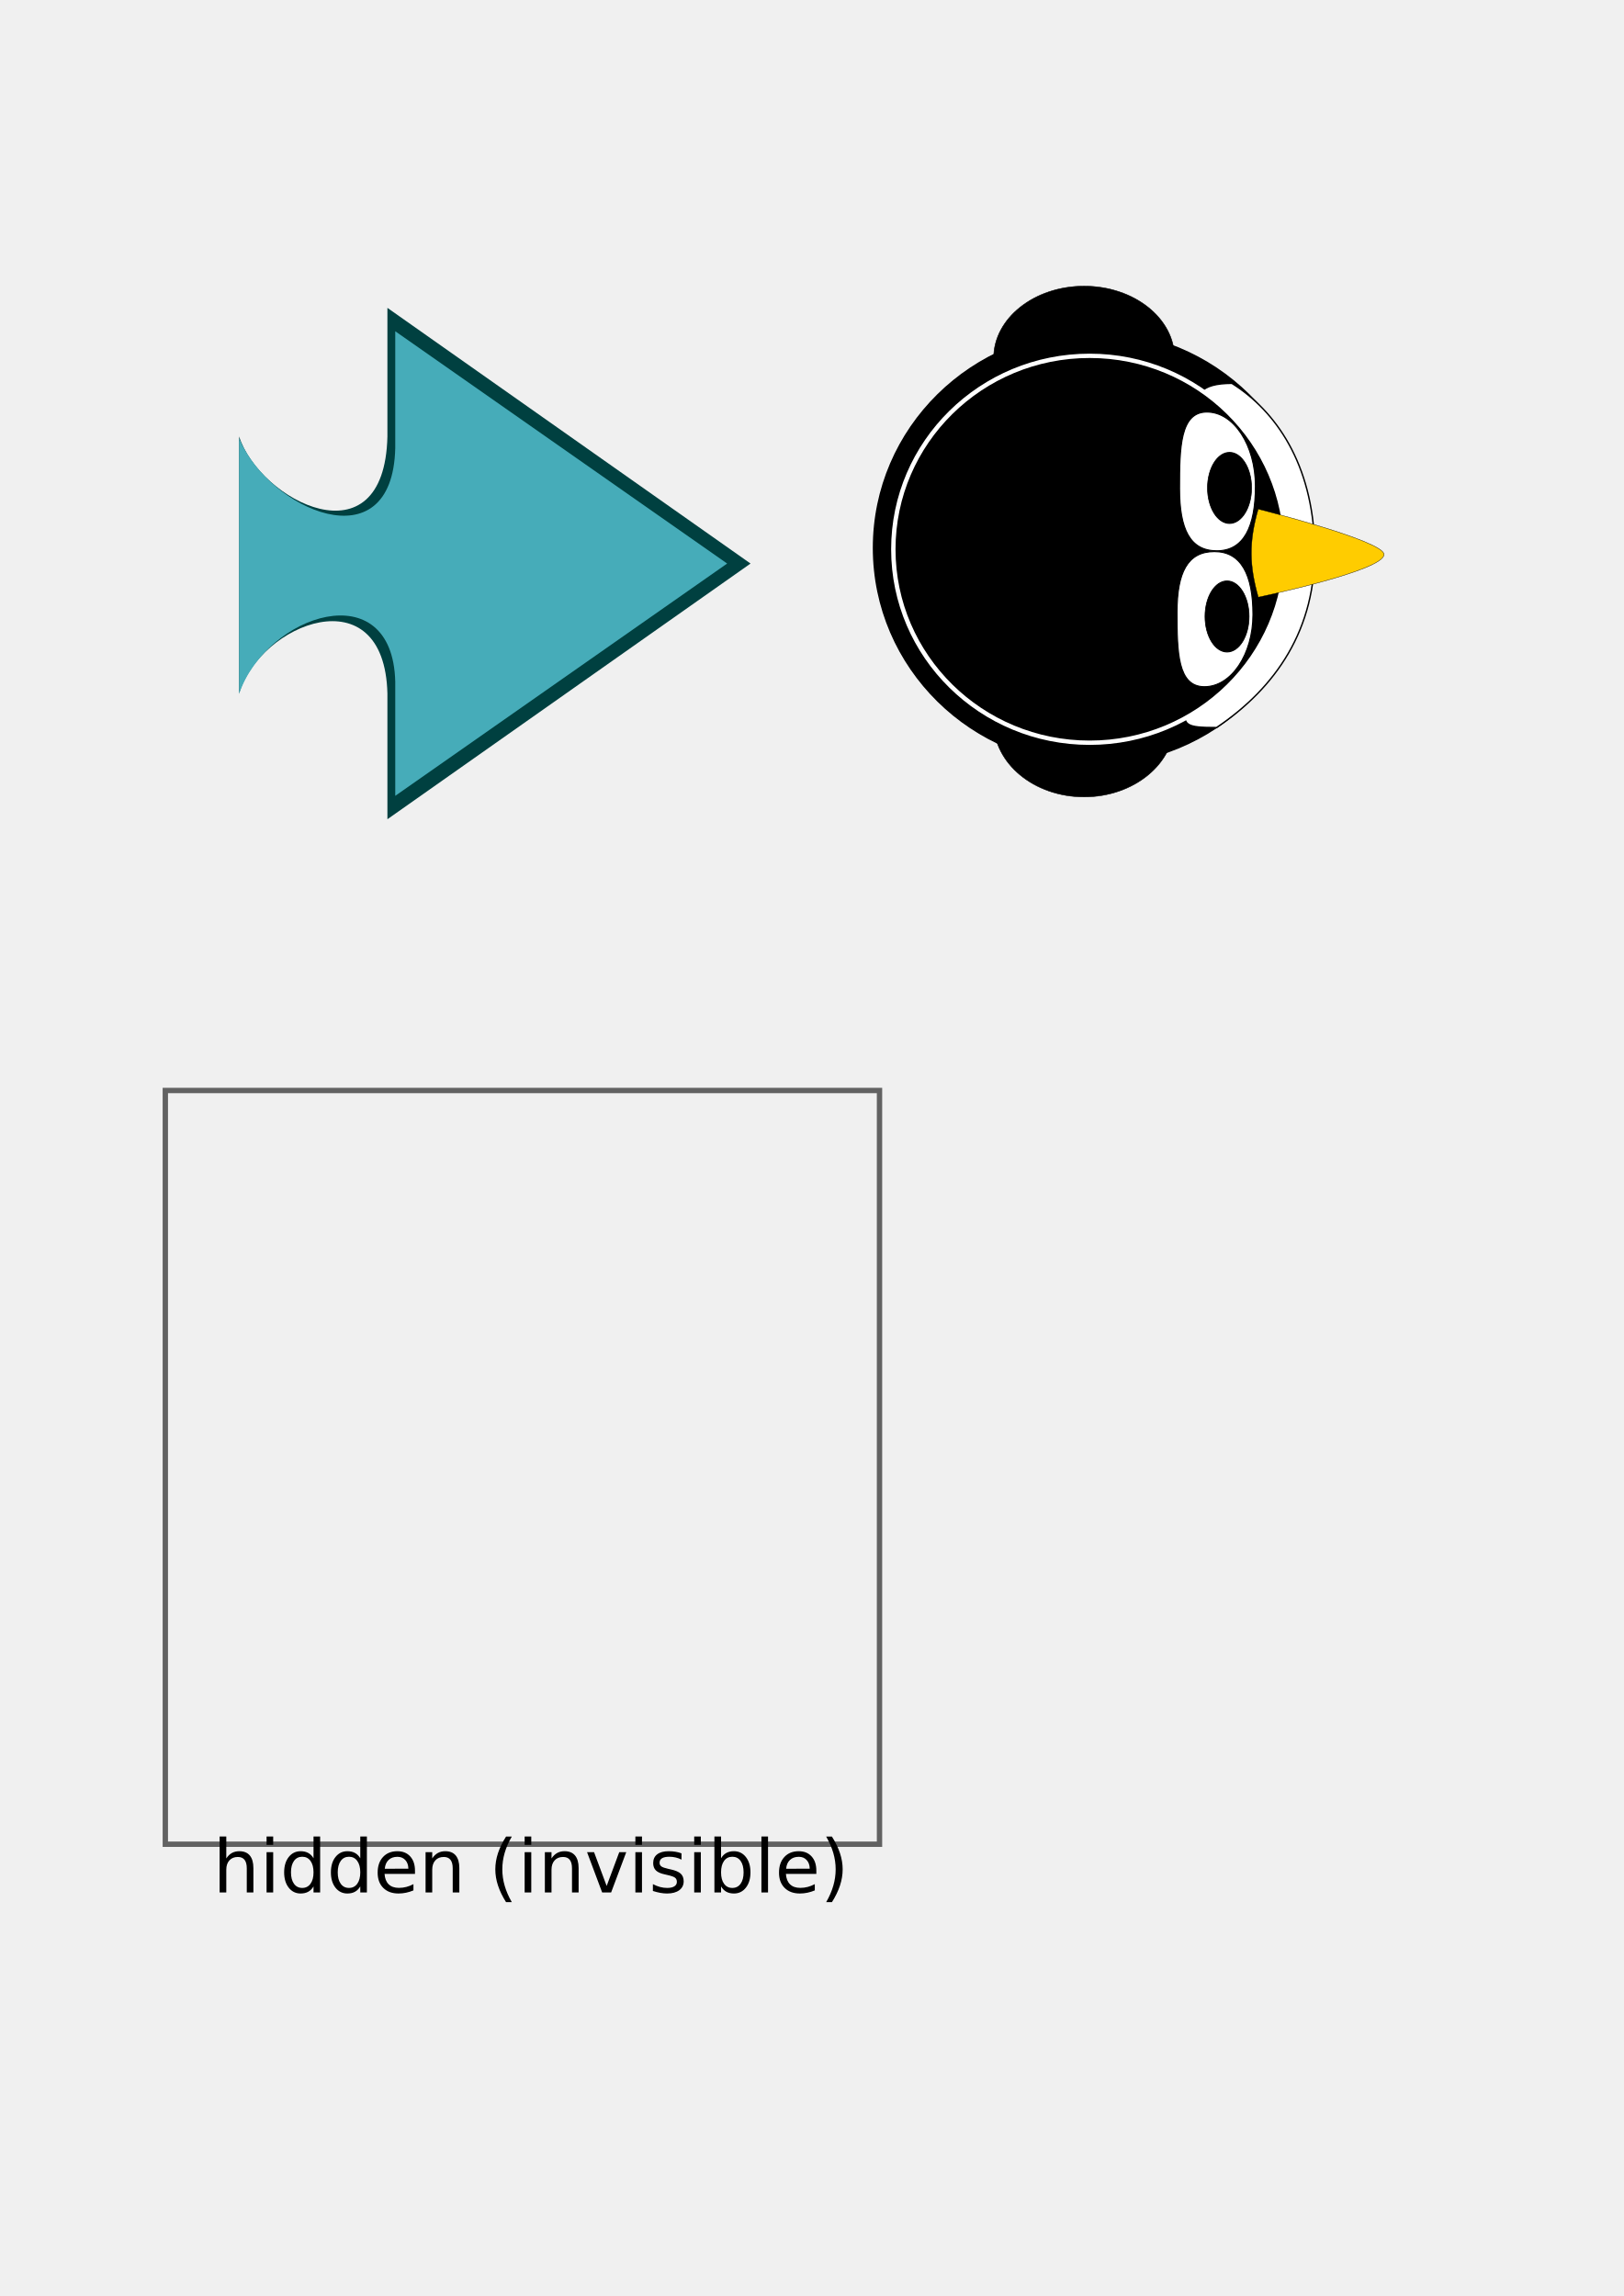
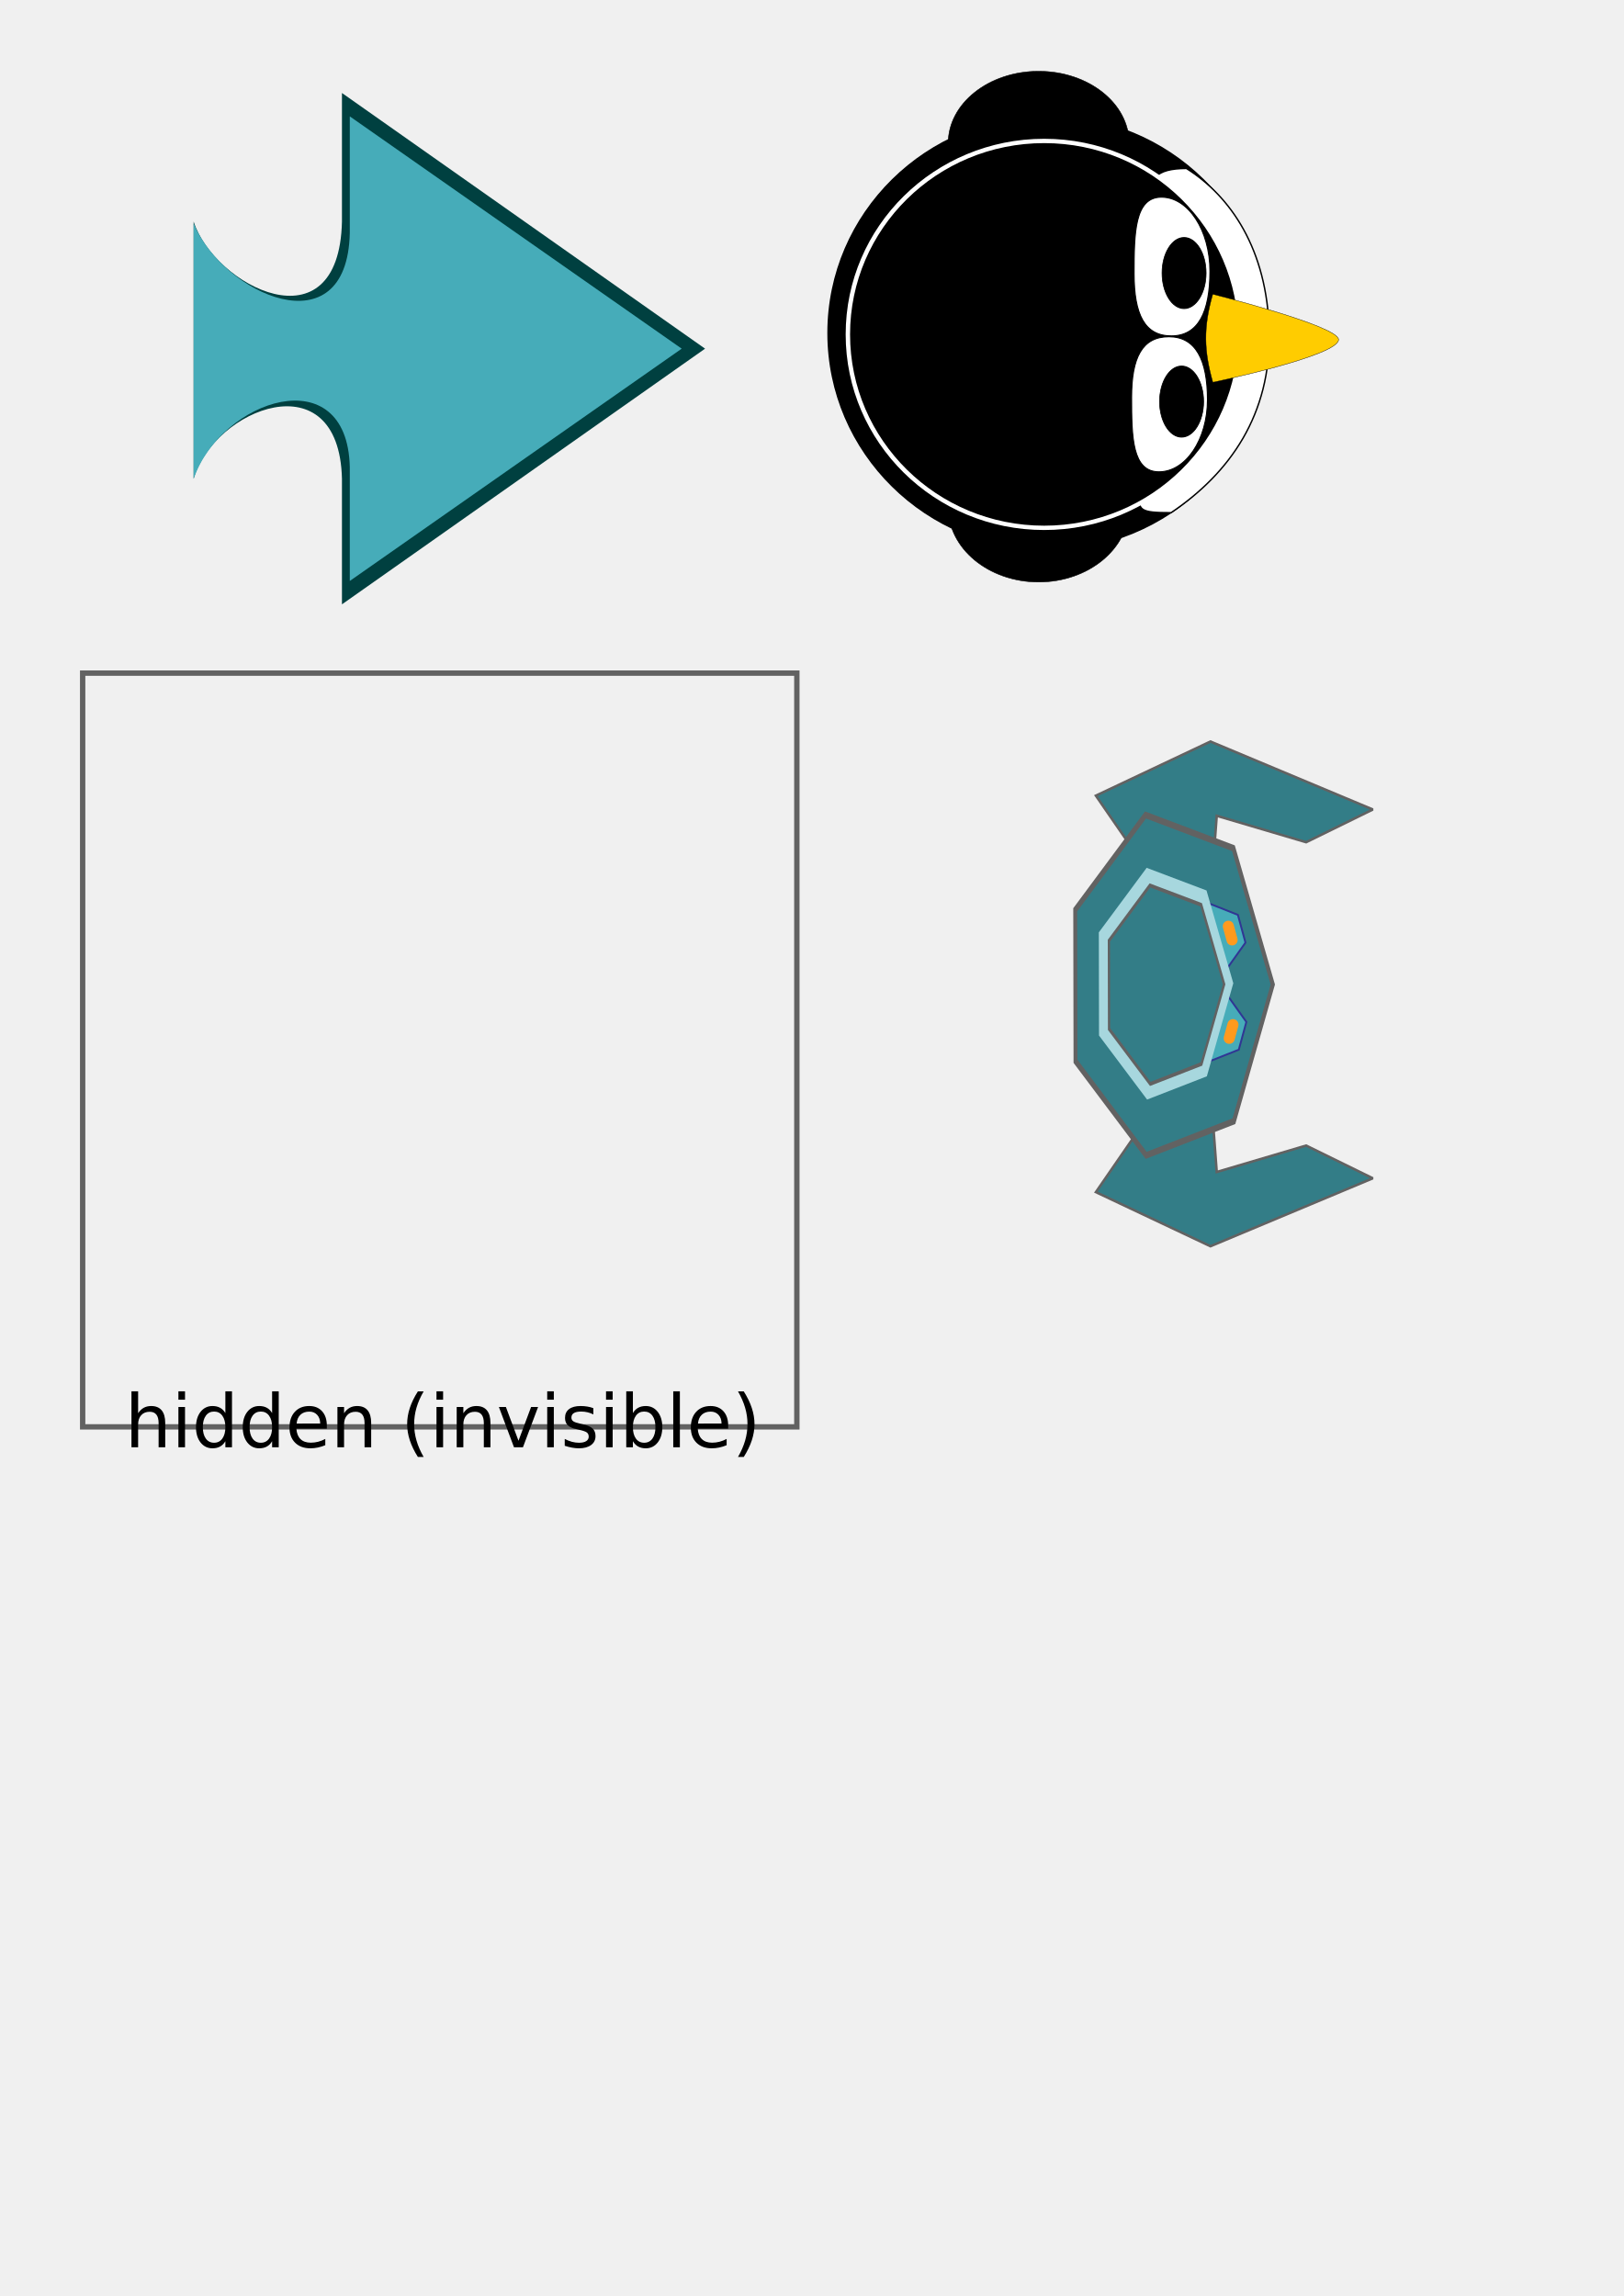
<svg xmlns="http://www.w3.org/2000/svg" width="595.276pt" height="841.89pt">
  <defs>
  </defs>
  <g id="pynguin">
-     <path id="path2844" fill="#000000" fill-opacity="1" fill-rule="nonzero" stroke="#000000" stroke-opacity="1" stroke-width="0.731" stroke-linecap="butt" stroke-linejoin="miter" stroke-miterlimit="4" d="M225.714 112.857C225.714 175.186 175.186 225.714 112.857 225.714C50.528 225.714 0 175.186 0 112.857C0 50.528 50.528 0 112.857 0C175.186 0 225.714 50.528 225.714 112.857Z" transform="matrix(0 0.938718 -0.95236 0 641.95 161.934)" />
-     <path id="path2831" fill="#000000" fill-opacity="1" fill-rule="nonzero" stroke="#000000" stroke-opacity="1" stroke-width="0.731" stroke-linecap="butt" stroke-linejoin="miter" stroke-miterlimit="4" d="M225.714 112.857C225.714 175.186 175.186 225.714 112.857 225.714C50.528 225.714 0 175.186 0 112.857C0 50.528 50.528 0 112.857 0C175.186 0 225.714 50.528 225.714 112.857Z" transform="matrix(0 0.323684 -0.391678 0 574.145 316.562)" />
-     <path id="path2829" fill="#000000" fill-opacity="1" fill-rule="nonzero" stroke="#000000" stroke-opacity="1" stroke-width="0.731" stroke-linecap="butt" stroke-linejoin="miter" stroke-miterlimit="4" d="M225.714 112.857C225.714 175.186 175.186 225.714 112.857 225.714C50.528 225.714 0 175.186 0 112.857C0 50.528 50.528 0 112.857 0C175.186 0 225.714 50.528 225.714 112.857Z" transform="matrix(0 0.311823 -0.391699 0 574.147 139.88)" />
-     <path id="path2861" fill="#ffffff" fill-opacity="1" fill-rule="nonzero" stroke="#000000" stroke-opacity="1" stroke-width="0.731" stroke-linecap="butt" stroke-linejoin="miter" stroke-miterlimit="4" d="M179.286 50.389C179.286 82.145 175.177 57.889 97.857 57.889C20.537 57.889 0.227 74.578 0 42.532C14.286 20.061 41.971 0.99 85 0.032C128.029 -0.927 158.571 20.061 179.286 50.389Z" transform="matrix(0 0.938718 -0.95236 0 642.66 187.413)" />
-     <g id="g2853" transform="translate(435.607, 172.909)">
+     <path id="path2844" fill="#000000" fill-opacity="1" fill-rule="nonzero" stroke="#000000" stroke-opacity="1" stroke-width="0.731" stroke-linecap="butt" stroke-linejoin="miter" stroke-miterlimit="4" d="M225.714 112.857C225.714 175.186 175.186 225.714 112.857 225.714C50.528 225.714 0 175.186 0 112.857C0 50.528 50.528 0 112.857 0C175.186 0 225.714 50.528 225.714 112.857Z" transform="matrix(0 0.938718 -0.95236 0 619.726 56.8778)" />
+     <path id="path2831" fill="#000000" fill-opacity="1" fill-rule="nonzero" stroke="#000000" stroke-opacity="1" stroke-width="0.731" stroke-linecap="butt" stroke-linejoin="miter" stroke-miterlimit="4" d="M225.714 112.857C225.714 175.186 175.186 225.714 112.857 225.714C50.528 225.714 0 175.186 0 112.857C0 50.528 50.528 0 112.857 0C175.186 0 225.714 50.528 225.714 112.857Z" transform="matrix(0 0.323684 -0.391678 0 551.921 211.506)" />
+     <path id="path2829" fill="#000000" fill-opacity="1" fill-rule="nonzero" stroke="#000000" stroke-opacity="1" stroke-width="0.731" stroke-linecap="butt" stroke-linejoin="miter" stroke-miterlimit="4" d="M225.714 112.857C225.714 175.186 175.186 225.714 112.857 225.714C50.528 225.714 0 175.186 0 112.857C0 50.528 50.528 0 112.857 0C175.186 0 225.714 50.528 225.714 112.857Z" transform="matrix(0 0.311823 -0.391699 0 551.923 34.824)" />
+     <path id="path2861" fill="#ffffff" fill-opacity="1" fill-rule="nonzero" stroke="#000000" stroke-opacity="1" stroke-width="0.731" stroke-linecap="butt" stroke-linejoin="miter" stroke-miterlimit="4" d="M179.286 50.389C179.286 82.145 175.177 57.889 97.857 57.889C20.537 57.889 0.227 74.578 0 42.532C14.286 20.061 41.971 0.99 85 0.032C128.029 -0.927 158.571 20.061 179.286 50.389Z" transform="matrix(0 0.938718 -0.95236 0 620.436 82.3573)" />
+     <g id="g2853" transform="translate(413.383, 67.8533)">
      <path id="path2816" fill="#000000" fill-opacity="1" fill-rule="nonzero" stroke="#ffffff" stroke-opacity="1" stroke-width="2.523" stroke-linecap="butt" stroke-linejoin="miter" stroke-miterlimit="4" d="M225.714 112.857C225.714 175.186 175.186 225.714 112.857 225.714C50.528 225.714 0 175.186 0 112.857C0 50.528 50.528 0 112.857 0C175.186 0 225.714 50.528 225.714 112.857Z" transform="matrix(0 0.838042 -0.850221 0 192.979 1.057)" />
      <path id="path2818" fill="#ffcc00" fill-opacity="1" fill-rule="nonzero" stroke="#000000" stroke-opacity="1" stroke-width="0.206" stroke-linecap="butt" stroke-linejoin="miter" stroke-miterlimit="4" d="M51.397 72.294C33.215 77.345 19.698 77.891 0 72.336C0 72.336 18.485 0 26.486 0C36.087 0 51.397 72.294 51.397 72.294Z" transform="matrix(0 0.838042 -0.850221 0 240.949 75.9766)" />
      <path id="path2821" fill="#ffffff" fill-opacity="1" fill-rule="nonzero" stroke="#000000" stroke-opacity="1" stroke-width="0.607" stroke-linecap="butt" stroke-linejoin="miter" stroke-miterlimit="4" d="M80.939 22.169C80.939 37.57 68.437 43.624 44.575 43.624C20.713 43.624 0 43.286 0 27.885C0 12.485 19.344 0 43.206 0C67.069 0 80.939 6.769 80.939 22.169Z" transform="matrix(0 0.838042 -0.850221 0 178.07 28.5408)" />
      <path id="path2825" fill="#000000" fill-opacity="1" fill-rule="nonzero" stroke="#000000" stroke-opacity="1" stroke-width="0.731" stroke-linecap="butt" stroke-linejoin="miter" stroke-miterlimit="4" d="M48.571 24.286C48.571 37.698 37.698 48.571 24.286 48.571C10.873 48.571 0 37.698 0 24.286C0 10.873 10.873 0 24.286 0C37.698 0 48.571 10.873 48.571 24.286Z" transform="matrix(0 0.713316 -0.443576 0 176.188 48.3167)" />
      <path id="path2834" fill="#ffffff" fill-opacity="1" fill-rule="nonzero" stroke="#000000" stroke-opacity="1" stroke-width="0.599" stroke-linecap="butt" stroke-linejoin="miter" stroke-miterlimit="4" d="M0 22.173C0 37.577 12.172 43.632 35.405 43.632C58.638 43.632 78.804 43.294 78.804 27.89C78.804 12.487 59.971 0 36.738 0C13.505 0 0 6.77 0 22.173Z" transform="matrix(0 0.838042 -0.850221 0 176.859 96.778)" />
      <path id="path2827" fill="#000000" fill-opacity="1" fill-rule="nonzero" stroke="#000000" stroke-opacity="1" stroke-width="0.731" stroke-linecap="butt" stroke-linejoin="miter" stroke-miterlimit="4" d="M48.571 24.286C48.571 37.698 37.698 48.571 24.286 48.571C10.873 48.571 0 37.698 0 24.286C0 10.873 10.873 0 24.286 0C37.698 0 48.571 10.873 48.571 24.286Z" transform="matrix(0 0.713316 -0.443576 0 174.973 111.159)" />
    </g>
  </g>
  <g id="arrow">
-     <path id="rect3672" fill="#004040" fill-opacity="1" fill-rule="nonzero" d="M72.5 62.857L72.5 0L250 125L72.5 250L72.5 188.571C71.071 130 10 154.286 0 188.571L0 125L0 62.857C10 94.286 71.071 125.714 72.5 62.857Z" transform="translate(116.878, 150.52)" />
-     <path id="path3697" fill="#46acb9" fill-opacity="1" fill-rule="nonzero" d="M76.329 57.11L76.329 0L238.571 113.571L76.329 227.143L76.329 171.331C75.023 118.114 13.605 138.037 0 177.223L0 113.571L0 52.312C14.444 87.18 75.023 114.22 76.329 57.11Z" transform="translate(116.878, 161.948)" />
+     <path id="rect3672" fill="#004040" fill-opacity="1" fill-rule="nonzero" d="M72.5 62.857L72.5 0L250 125L72.5 250L72.5 188.571C71.071 130 10 154.286 0 188.571L0 125L0 62.857C10 94.286 71.071 125.714 72.5 62.857Z" transform="translate(94.6542, 45.464)" />
+     <path id="path3697" fill="#46acb9" fill-opacity="1" fill-rule="nonzero" d="M76.329 57.11L76.329 0L238.571 113.571L76.329 227.143L76.329 171.331C75.023 118.114 13.605 138.037 0 177.223L0 113.571L0 52.312C14.444 87.18 75.023 114.22 76.329 57.11Z" transform="translate(94.6542, 56.8926)" />
  </g>
  <g id="g3785">
-     <rect id="hidden" transform="translate(119.198, 574.068)" fill="#46acb9" fill-opacity="0" fill-rule="nonzero" width="200pt" height="200pt" />
-     <rect id="rect3769" transform="translate(80.8122, 533.144)" fill="none" stroke="#626262" stroke-opacity="1" stroke-width="2.617" stroke-linecap="butt" stroke-linejoin="miter" stroke-miterlimit="2" width="261.832pt" height="276.378pt" />
-     <text id="text3771" fill="#000000" fill-opacity="1" font-family="Bitstream Vera Sans" font-size="27pt" x="78.074pt" y="693.913pt">
+     <rect id="hidden" transform="translate(78.7919, 370.017)" fill="#46acb9" fill-opacity="0" fill-rule="nonzero" width="200pt" height="200pt" />
+     <rect id="rect3769" transform="translate(40.4061, 329.093)" fill="none" stroke="#626262" stroke-opacity="1" stroke-width="2.617" stroke-linecap="butt" stroke-linejoin="miter" stroke-miterlimit="2" width="261.832pt" height="276.378pt" />
+     <text id="text3771" fill="#000000" fill-opacity="1" font-family="Bitstream Vera Sans" font-size="27pt" x="45.749pt" y="530.672pt">
hidden (invisible)    </text>
  </g>
+   <g id="robot">
+     <rect id="rect4287" transform="translate(443.571, 360.22)" fill="#a7d7de" fill-opacity="0" fill-rule="nonzero" width="200pt" height="200pt" />
+     <g id="g4274" transform="translate(514.662, 361.924)">
+       <path id="path3816" fill="#337d87" fill-opacity="1" fill-rule="nonzero" stroke="#626262" stroke-opacity="1" stroke-width="1.218" stroke-linecap="butt" stroke-linejoin="miter" stroke-miterlimit="2" d="M24.615 62.153L0 26.461L55.999 0L135.382 33.23L102.767 49.23L59.076 36.307L57.23 60.922Z" transform="translate(21.0308, 0.609187)" />
+       <path id="path3814" fill="#337d87" fill-opacity="1" fill-rule="nonzero" stroke="#626262" stroke-opacity="1" stroke-width="1.218" stroke-linecap="butt" stroke-linejoin="miter" stroke-miterlimit="2" d="M24.615 0L0 35.691L55.999 62.153L135.382 28.922L102.767 12.923L59.076 25.846L57.23 1.231Z" transform="translate(21.0308, 185.221)" />
+       <path id="path3795" fill="#337d87" fill-opacity="1" fill-rule="nonzero" stroke="#626262" stroke-opacity="1" stroke-width="2.617" stroke-linecap="butt" stroke-linejoin="miter" stroke-miterlimit="4" d="M101.529 129.963L41.17 134.487L0 90.116L9.021 30.264L61.44 0L117.785 22.113L135.626 79.953Z" transform="matrix(0.719384 -0.186137 0.110718 1.20942 1.0863 47.9505)" />
+       <g id="g3847" transform="translate(72.5607, 74.0076)">
+         <path id="rect3809" fill="#46acb9" fill-opacity="1" fill-rule="nonzero" stroke="#303694" stroke-opacity="1" stroke-width="1" stroke-linecap="butt" stroke-linejoin="miter" stroke-miterlimit="4" d="M0 0L16.276 12.207L16.276 27.559L0 40.876Z" transform="matrix(0.883819 -0.241168 0.241168 0.883819 0.562494 4.48782)" />
+         <rect id="rect3822" transform="matrix(0.241168 0.883819 -0.883819 0.241168 15.1209 13.5843)" fill="#ff9a1d" fill-opacity="1" fill-rule="nonzero" width="10.101pt" height="4.445pt" rx="2.222pt" ry="2.222pt" />
+       </g>
+       <g id="g3855" transform="translate(72.9958, 121.446)">
+         <path id="path3857" fill="#46acb9" fill-opacity="1" fill-rule="nonzero" stroke="#303694" stroke-opacity="1" stroke-width="1" stroke-linecap="butt" stroke-linejoin="miter" stroke-miterlimit="4" d="M0 0L16.276 12.207L16.276 27.559L0 40.876Z" transform="matrix(0.883819 0.241168 0.241168 -0.883819 0.562494 36.6892)" />
+         <rect id="rect3859" transform="matrix(0.241168 -0.883819 -0.883819 -0.241168 15.1209 27.5927)" fill="#ff9a1d" fill-opacity="1" fill-rule="nonzero" width="10.101pt" height="4.445pt" rx="2.222pt" ry="2.222pt" />
+       </g>
+       <path id="path3861" fill="#a7d7de" fill-opacity="1" fill-rule="nonzero" d="M101.529 129.963L41.17 134.487L0 90.116L9.021 30.264L61.44 0L117.785 22.113L135.626 79.953Z" transform="matrix(0.489624 -0.12672 0.0753562 0.823362 15.7683 70.1436)" />
+       <path id="path3934" fill="#337d87" fill-opacity="1" fill-rule="nonzero" stroke="#626262" stroke-opacity="1" stroke-width="2.617" stroke-linecap="butt" stroke-linejoin="miter" stroke-miterlimit="4" d="M101.529 129.963L41.17 134.487L0 90.116L9.021 30.264L61.44 0L117.785 22.113L135.626 79.953Z" transform="matrix(0.419506 -0.108545 0.0645646 0.705267 21.6553 77.6202)" />
+     </g>
+   </g>
</svg>
